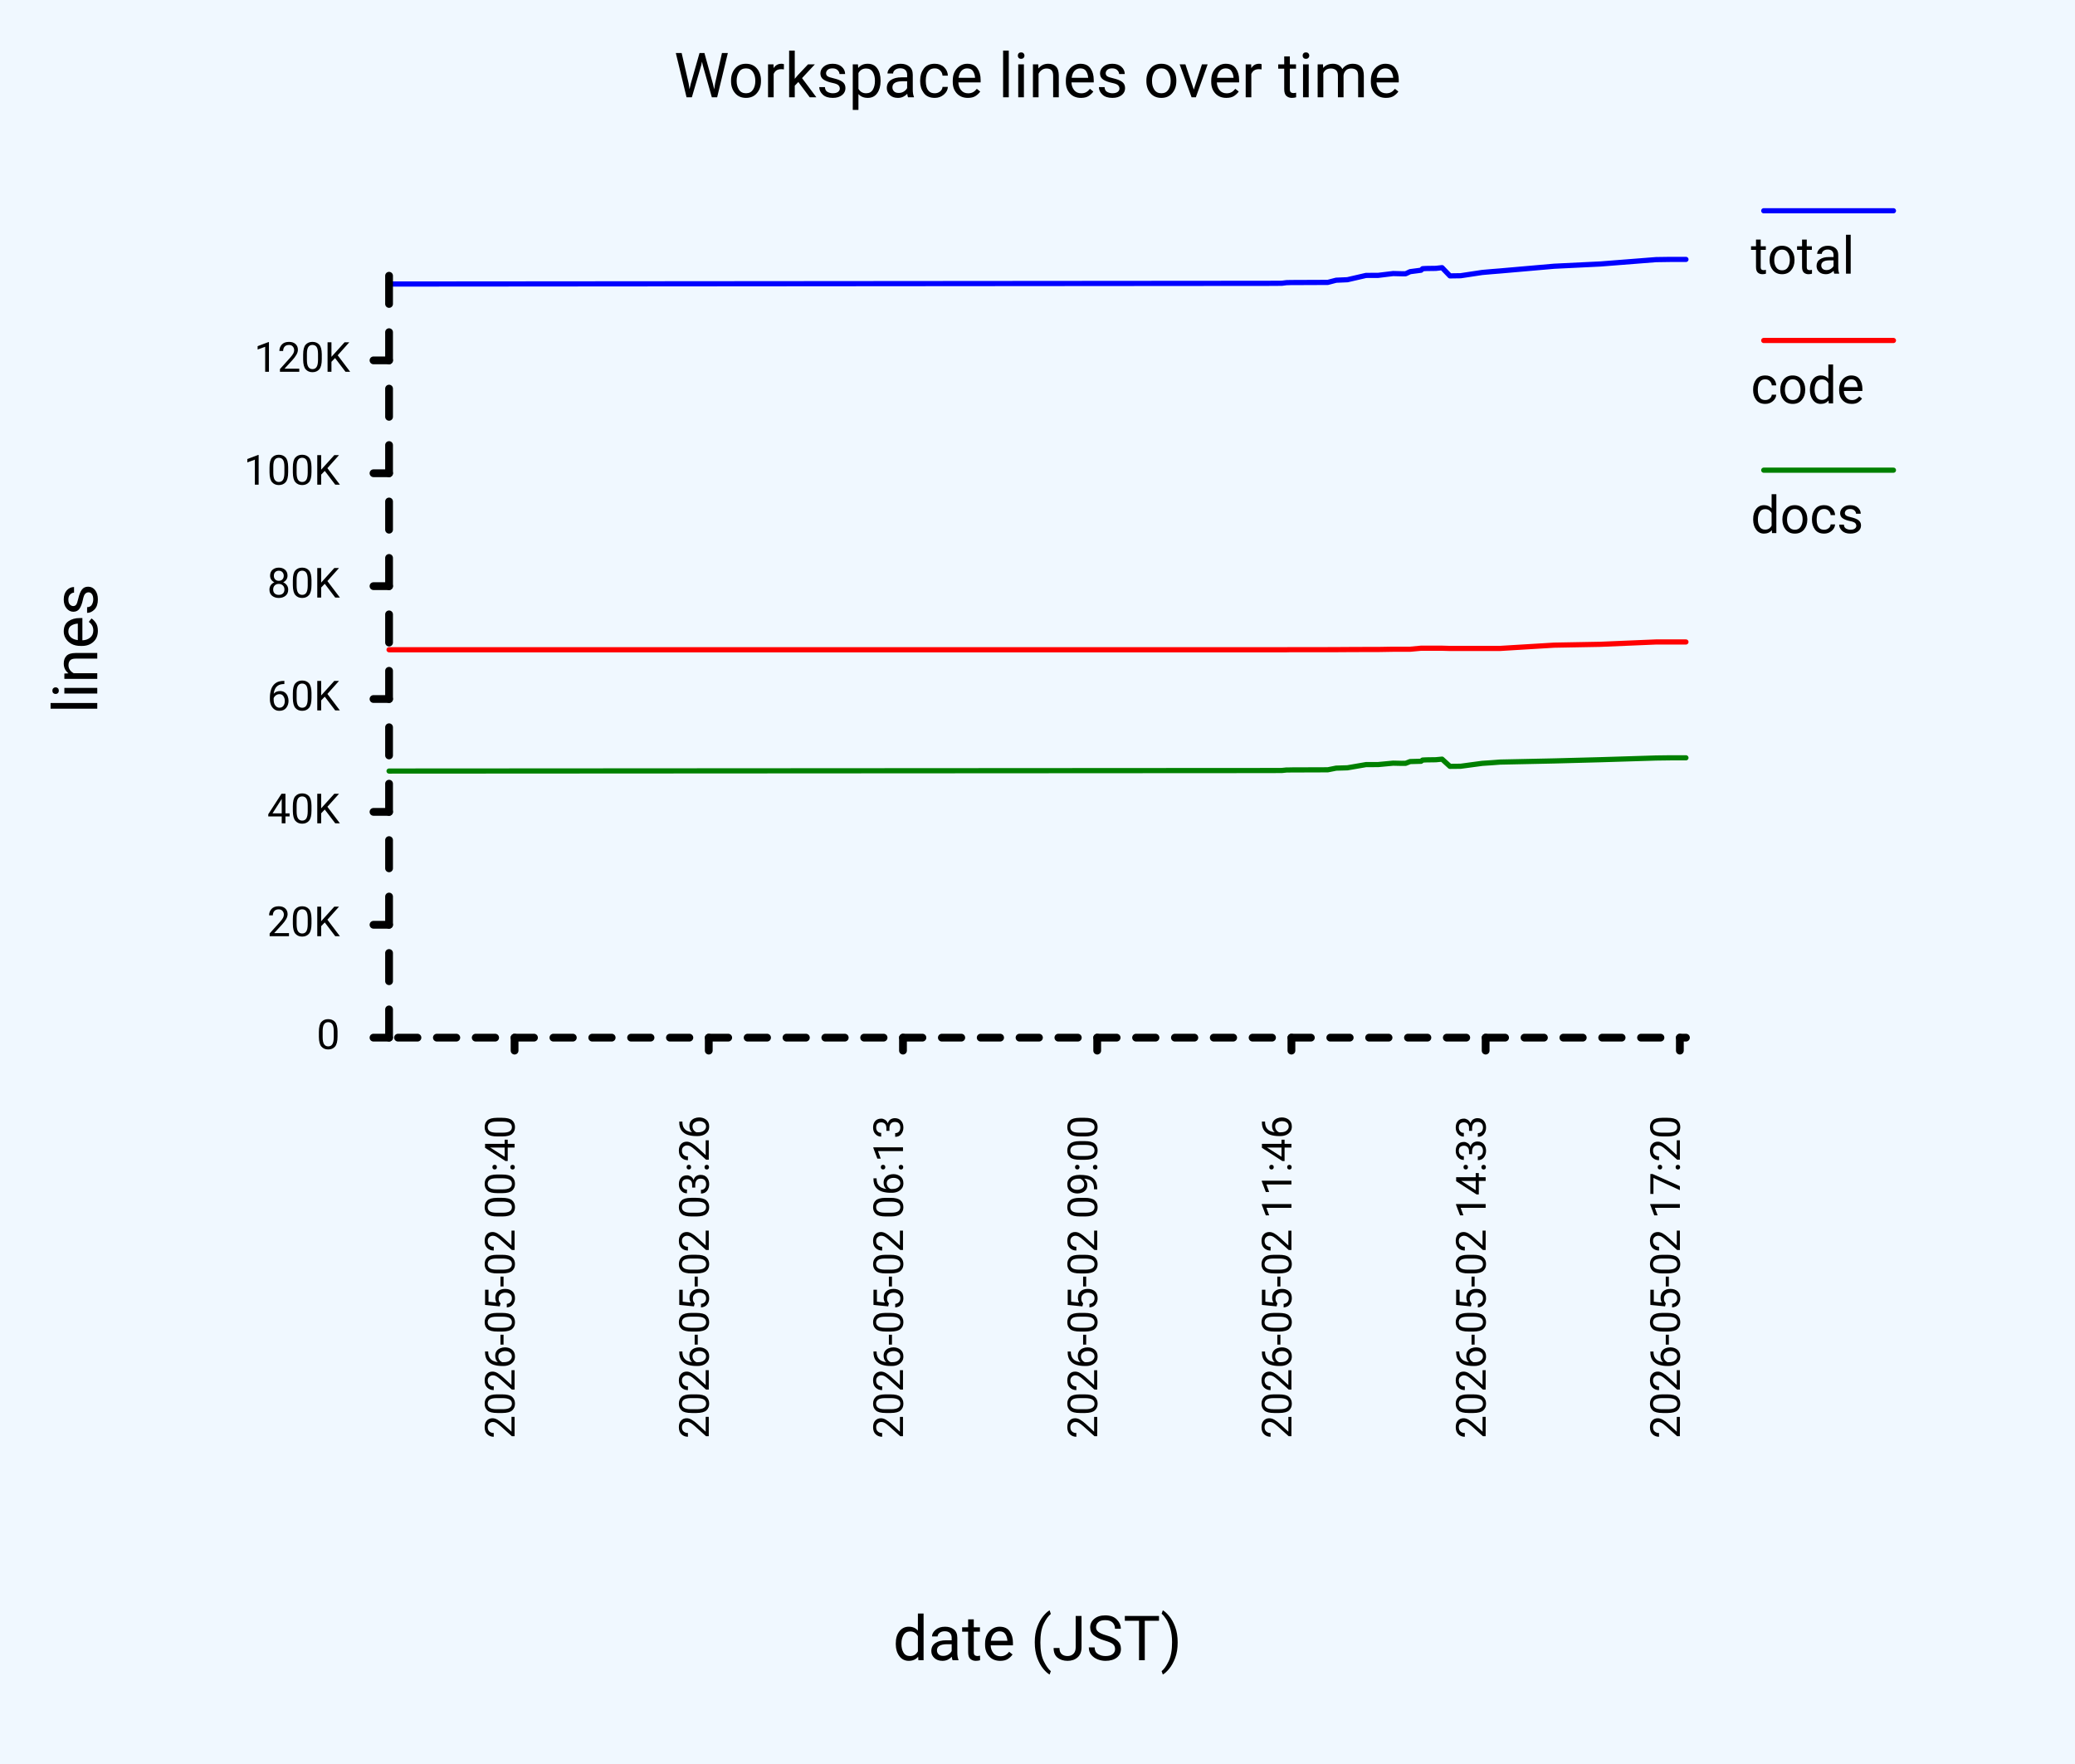
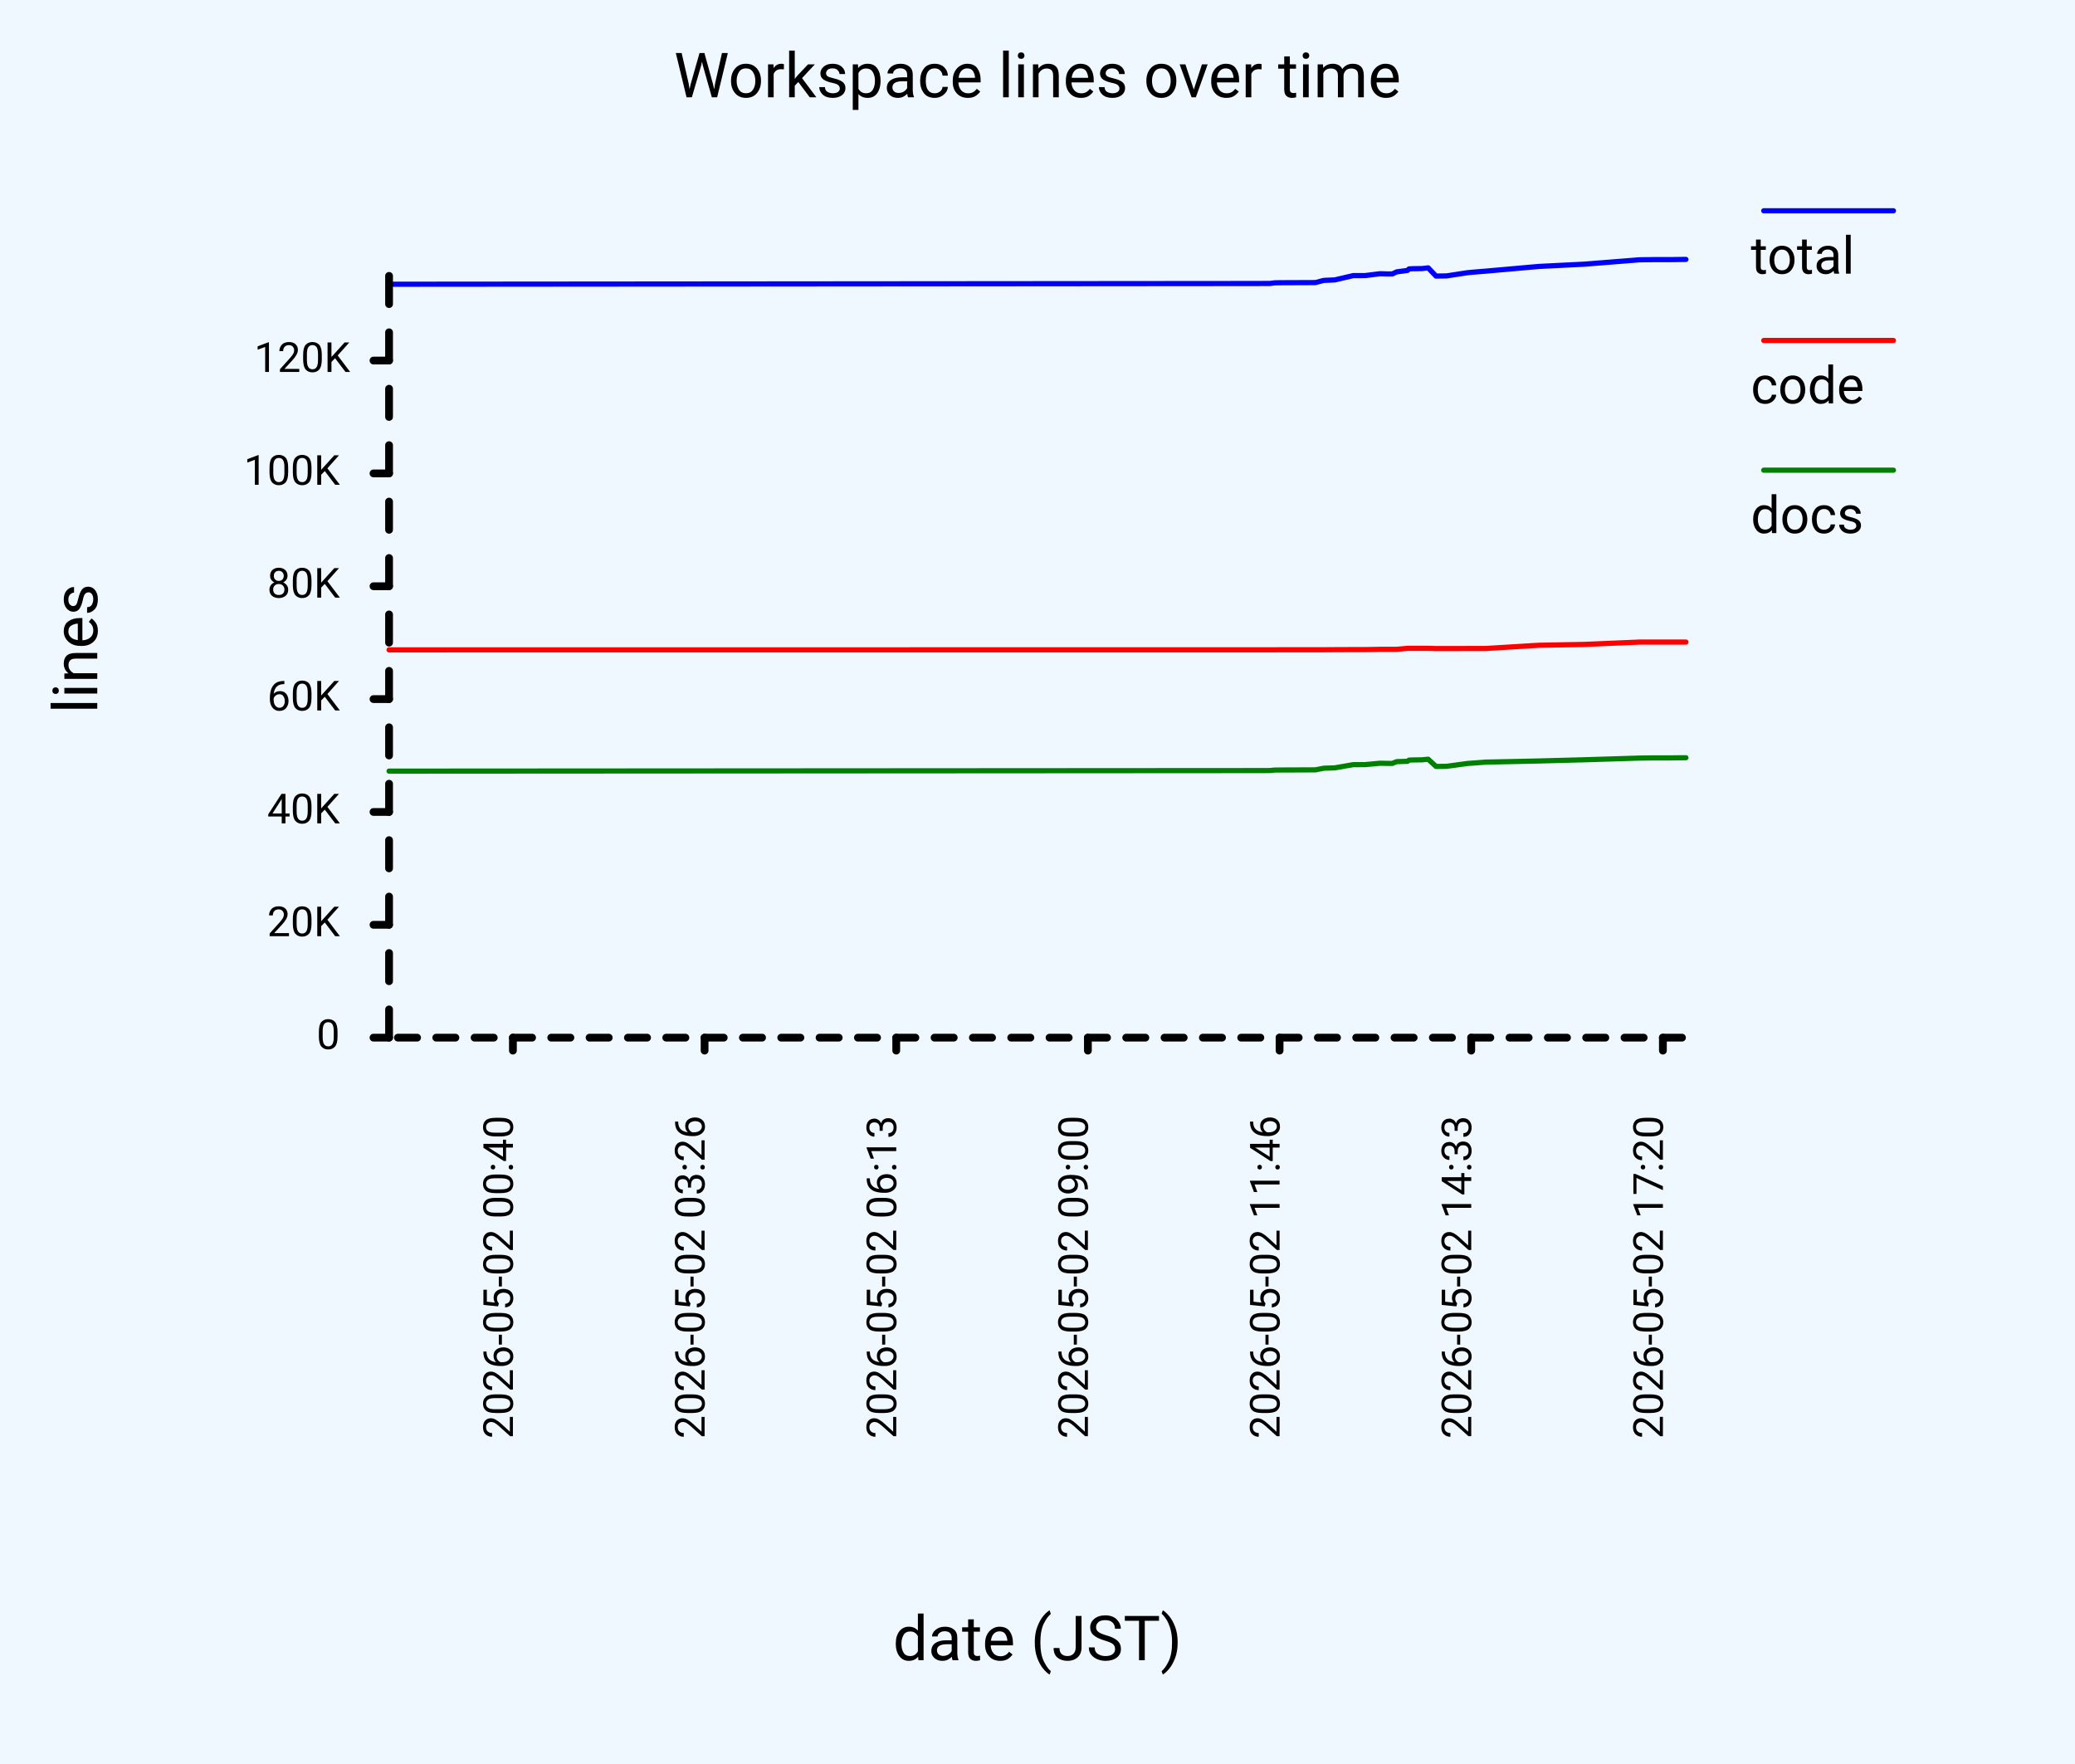
<svg xmlns="http://www.w3.org/2000/svg" class="poloto" width="800" height="680" viewBox="0 0 800 680">
  <style>
.poloto{
  stroke-linecap:round;
  stroke-linejoin:round;
  font-family:Roboto,sans-serif;
  font-size:16px;
}
.poloto_background{fill:AliceBlue;}
.poloto_scatter{stroke-width:7}
.poloto_line{stroke-width:2}
.poloto_text{fill: black;}
.poloto_name{font-size:24px;dominant-baseline:auto;text-anchor:middle;}
.poloto_where{dominant-baseline:middle;text-anchor:start}
.poloto_text.poloto_legend{font-size:20px;dominant-baseline:middle;text-anchor:start;}
.poloto_text.poloto_ticks.poloto_y{dominant-baseline:middle;text-anchor:end}
.poloto_text.poloto_ticks.poloto_x{dominant-baseline:auto;text-anchor:middle}
.poloto_imgs.poloto_ticks{stroke: black;stroke-width:3;fill:none;stroke-dasharray:none}
.poloto_grid{stroke:gray;stroke-width:0.5}

.poloto0.poloto_stroke{stroke:blue;}
.poloto1.poloto_stroke{stroke:red;}
.poloto2.poloto_stroke{stroke:green;}
.poloto3.poloto_stroke{stroke:gold;}
.poloto4.poloto_stroke{stroke:aqua;}
.poloto5.poloto_stroke{stroke:lime;}
.poloto6.poloto_stroke{stroke:orange;}
.poloto7.poloto_stroke{stroke:chocolate;}
.poloto0.poloto_fill{fill:blue;}
.poloto1.poloto_fill{fill:red;}
.poloto2.poloto_fill{fill:green;}
.poloto3.poloto_fill{fill:gold;}
.poloto4.poloto_fill{fill:aqua;}
.poloto5.poloto_fill{fill:lime;}
.poloto6.poloto_fill{fill:orange;}
.poloto7.poloto_fill{fill:chocolate;}
	</style>
  <circle r="1e5" class="poloto_background" fill="white" />
  <g id="poloto_plot0" class="poloto_plot poloto_imgs poloto_line poloto0 poloto_stroke" fill="none" stroke="black">
-     <path d=" M 150.00 109.49 L 489.16 109.22 L 490.27 109.21 L 494.19 109.19 L 496.01 108.96 L 497.23 108.93 L 497.46 108.92 L 511.91 108.86 L 515.14 108.02 L 519.48 107.83 L 526.67 106.17 L 531.33 106.15 L 537.11 105.45 L 540.38 105.53 L 541.94 105.53 L 543.66 104.72 L 547.88 104.17 L 548.47 103.58 L 549.95 103.50 L 553.58 103.45 L 555.97 103.18 L 559.02 106.35 L 563.13 106.29 L 571.46 105.03 L 575.10 104.71 L 578.37 104.45 L 599.17 102.63 L 617.04 101.76 L 638.48 100.08 L 643.94 100.00 L 650.00 100.00" />
+     <path d=" M 150.00 109.57 L 484.71 109.29 L 485.80 109.28 L 489.67 109.27 L 491.47 109.03 L 492.66 109.01 L 492.89 108.99 L 507.15 108.93 L 510.35 108.09 L 514.63 107.90 L 521.72 106.24 L 526.32 106.23 L 532.02 105.52 L 535.25 105.61 L 536.79 105.60 L 538.49 104.80 L 542.65 104.25 L 543.24 103.66 L 544.69 103.58 L 548.28 103.53 L 550.63 103.26 L 553.64 106.42 L 557.71 106.36 L 565.92 105.10 L 569.51 104.79 L 572.74 104.53 L 593.27 102.71 L 610.90 101.83 L 632.06 100.15 L 637.45 100.08 L 643.43 100.08 L 650.00 100.00" />
  </g>
  <g id="poloto_plot1" class="poloto_plot poloto_imgs poloto_line poloto1 poloto_stroke" fill="none" stroke="black">
-     <path d=" M 150.00 250.47 L 489.16 250.47 L 490.27 250.47 L 494.19 250.47 L 496.01 250.47 L 497.23 250.44 L 497.46 250.44 L 511.91 250.44 L 515.14 250.43 L 519.48 250.40 L 526.67 250.37 L 531.33 250.37 L 537.11 250.27 L 540.38 250.27 L 541.94 250.27 L 543.66 250.27 L 547.88 249.88 L 548.47 249.88 L 549.95 249.88 L 553.58 249.88 L 555.97 249.88 L 559.02 249.97 L 563.13 249.97 L 571.46 249.96 L 575.10 249.96 L 578.37 249.96 L 599.17 248.70 L 617.04 248.37 L 638.48 247.47 L 643.94 247.47 L 650.00 247.47" />
+     <path d=" M 150.00 250.51 L 484.71 250.50 L 485.80 250.50 L 489.67 250.50 L 491.47 250.50 L 492.66 250.48 L 492.89 250.48 L 507.15 250.48 L 510.35 250.47 L 514.63 250.44 L 521.72 250.41 L 526.32 250.41 L 532.02 250.31 L 535.25 250.31 L 536.79 250.31 L 538.49 250.31 L 542.65 249.92 L 543.24 249.92 L 544.69 249.92 L 548.28 249.92 L 550.63 249.92 L 553.64 250.01 L 557.71 250.01 L 565.92 249.99 L 569.51 249.99 L 572.74 249.99 L 593.27 248.74 L 610.90 248.41 L 632.06 247.51 L 637.45 247.51 L 643.43 247.51 L 650.00 247.51" />
  </g>
  <g id="poloto_plot2" class="poloto_plot poloto_imgs poloto_line poloto2 poloto_stroke" fill="none" stroke="black">
-     <path d=" M 150.00 297.23 L 489.16 297.03 L 490.27 297.02 L 494.19 297.01 L 496.01 296.82 L 497.23 296.82 L 497.46 296.80 L 511.91 296.75 L 515.14 296.11 L 519.48 295.98 L 526.67 294.74 L 531.33 294.73 L 537.11 294.19 L 540.38 294.26 L 541.94 294.25 L 543.66 293.57 L 547.88 293.46 L 548.47 292.99 L 549.95 292.92 L 553.58 292.87 L 555.97 292.64 L 559.02 295.42 L 563.13 295.38 L 571.46 294.26 L 575.10 294.02 L 578.37 293.77 L 599.17 293.33 L 617.04 292.86 L 638.48 292.20 L 643.94 292.13 L 650.00 292.13" />
+     <path d=" M 150.00 297.26 L 484.71 297.05 L 485.80 297.05 L 489.67 297.03 L 491.47 296.84 L 492.66 296.84 L 492.89 296.83 L 507.15 296.77 L 510.35 296.14 L 514.63 296.00 L 521.72 294.76 L 526.32 294.75 L 532.02 294.22 L 535.25 294.28 L 536.79 294.28 L 538.49 293.60 L 542.65 293.48 L 543.24 293.01 L 544.69 292.95 L 548.28 292.90 L 550.63 292.67 L 553.64 295.45 L 557.71 295.41 L 565.92 294.29 L 569.51 294.04 L 572.74 293.79 L 593.27 293.35 L 610.90 292.88 L 632.06 292.23 L 637.45 292.16 L 643.43 292.16 L 650.00 292.10" />
  </g>
  <g class="poloto_legend poloto_imgs poloto_line poloto0 poloto_stroke">
    <line x1="680" x2="730" y1="81.25" y2="81.25" />
  </g>
  <g class="poloto_legend poloto_imgs poloto_line poloto1 poloto_stroke">
    <line x1="680" x2="730" y1="131.25" y2="131.25" />
  </g>
  <g class="poloto_legend poloto_imgs poloto_line poloto2 poloto_stroke">
    <line x1="680" x2="730" y1="181.25" y2="181.25" />
  </g>
  <text class="poloto_legend poloto_text poloto_line poloto0" x="675" y="100">total</text>
  <text class="poloto_legend poloto_text poloto_line poloto1" x="675" y="150">code</text>
  <text class="poloto_legend poloto_text poloto_line poloto2" x="675" y="200">docs</text>
  <text class="poloto_text poloto_name poloto_title" x="400.00" y="37.50">Workspace lines over time</text>
  <text class="poloto_text poloto_name poloto_x" x="400.00" y="640">date (JST)</text>
  <text class="poloto_text poloto_name poloto_y" x="37.50" y="250.00" transform="rotate(-90,37.50,250.00)">lines</text>
  <text class="poloto_text poloto_ticks poloto_y">
    <tspan x="135.00" y="400.00">0</tspan>
-     <tspan x="135.00" y="356.49">20K</tspan>
-     <tspan x="135.00" y="312.97">40K</tspan>
-     <tspan x="135.00" y="269.46">60K</tspan>
-     <tspan x="135.00" y="225.95">80K</tspan>
-     <tspan x="135.00" y="182.43">100K</tspan>
-     <tspan x="135.00" y="138.92">120K</tspan>
+     <tspan x="135.00" y="356.50">20K</tspan>
+     <tspan x="135.00" y="313.00">40K</tspan>
+     <tspan x="135.00" y="269.49">60K</tspan>
+     <tspan x="135.00" y="225.99">80K</tspan>
+     <tspan x="135.00" y="182.49">100K</tspan>
+     <tspan x="135.00" y="138.99">120K</tspan>
  </text>
  <g class="poloto_imgs poloto_ticks poloto_y" stroke="black">
    <line x1="150.00" x2="144.00" y1="400.00" y2="400.00" />
-     <line x1="150.00" x2="144.00" y1="356.49" y2="356.49" />
-     <line x1="150.00" x2="144.00" y1="312.97" y2="312.97" />
-     <line x1="150.00" x2="144.00" y1="269.46" y2="269.46" />
-     <line x1="150.00" x2="144.00" y1="225.95" y2="225.95" />
-     <line x1="150.00" x2="144.00" y1="182.43" y2="182.43" />
-     <line x1="150.00" x2="144.00" y1="138.92" y2="138.92" />
+     <line x1="150.00" x2="144.00" y1="356.50" y2="356.50" />
+     <line x1="150.00" x2="144.00" y1="313.00" y2="313.00" />
+     <line x1="150.00" x2="144.00" y1="269.49" y2="269.49" />
+     <line x1="150.00" x2="144.00" y1="225.99" y2="225.99" />
+     <line x1="150.00" x2="144.00" y1="182.49" y2="182.49" />
+     <line x1="150.00" x2="144.00" y1="138.99" y2="138.99" />
  </g>
  <g class="poloto_text poloto_ticks poloto_x">
-     <text x="198.39" y="430.00" text-anchor="end" transform="rotate(-90 198.39 430.00)">2026-05-02 00:40</text>
-     <text x="273.26" y="430.00" text-anchor="end" transform="rotate(-90 273.26 430.00)">2026-05-02 03:26</text>
-     <text x="348.14" y="430.00" text-anchor="end" transform="rotate(-90 348.14 430.00)">2026-05-02 06:13</text>
-     <text x="423.02" y="430.00" text-anchor="end" transform="rotate(-90 423.02 430.00)">2026-05-02 09:00</text>
-     <text x="497.90" y="430.00" text-anchor="end" transform="rotate(-90 497.90 430.00)">2026-05-02 11:46</text>
-     <text x="572.78" y="430.00" text-anchor="end" transform="rotate(-90 572.78 430.00)">2026-05-02 14:33</text>
-     <text x="647.66" y="430.00" text-anchor="end" transform="rotate(-90 647.66 430.00)">2026-05-02 17:20</text>
+     <text x="197.75" y="430.00" text-anchor="end" transform="rotate(-90 197.75 430.00)">2026-05-02 00:40</text>
+     <text x="271.65" y="430.00" text-anchor="end" transform="rotate(-90 271.65 430.00)">2026-05-02 03:26</text>
+     <text x="345.54" y="430.00" text-anchor="end" transform="rotate(-90 345.54 430.00)">2026-05-02 06:13</text>
+     <text x="419.43" y="430.00" text-anchor="end" transform="rotate(-90 419.43 430.00)">2026-05-02 09:00</text>
+     <text x="493.33" y="430.00" text-anchor="end" transform="rotate(-90 493.33 430.00)">2026-05-02 11:46</text>
+     <text x="567.22" y="430.00" text-anchor="end" transform="rotate(-90 567.22 430.00)">2026-05-02 14:33</text>
+     <text x="641.12" y="430.00" text-anchor="end" transform="rotate(-90 641.12 430.00)">2026-05-02 17:20</text>
  </g>
  <g class="poloto_imgs poloto_ticks poloto_x" stroke="black">
-     <line x1="198.39" x2="198.39" y1="400.00" y2="405.00" />
-     <line x1="273.26" x2="273.26" y1="400.00" y2="405.00" />
-     <line x1="348.14" x2="348.14" y1="400.00" y2="405.00" />
-     <line x1="423.02" x2="423.02" y1="400.00" y2="405.00" />
-     <line x1="497.90" x2="497.90" y1="400.00" y2="405.00" />
-     <line x1="572.78" x2="572.78" y1="400.00" y2="405.00" />
-     <line x1="647.66" x2="647.66" y1="400.00" y2="405.00" />
+     <line x1="197.75" x2="197.75" y1="400.00" y2="405.00" />
+     <line x1="271.65" x2="271.65" y1="400.00" y2="405.00" />
+     <line x1="345.54" x2="345.54" y1="400.00" y2="405.00" />
+     <line x1="419.43" x2="419.43" y1="400.00" y2="405.00" />
+     <line x1="493.33" x2="493.33" y1="400.00" y2="405.00" />
+     <line x1="567.22" x2="567.22" y1="400.00" y2="405.00" />
+     <line x1="641.12" x2="641.12" y1="400.00" y2="405.00" />
  </g>
-   <path class="poloto_imgs poloto_ticks poloto_x" stroke="black" style="stroke-dasharray:7.488;stroke-dashoffset:-48.386;" d=" M 150.00 400.00 L 650.00 400.00" />
-   <path class="poloto_imgs poloto_ticks poloto_y" stroke="black" style="stroke-dasharray:10.878;stroke-dashoffset:-0;" d=" M 150.00 400.00 L 150.00 100.00" />
+   <path class="poloto_imgs poloto_ticks poloto_x" stroke="black" style="stroke-dasharray:7.389;stroke-dashoffset:-47.751;" d=" M 150.00 400.00 L 650.00 400.00" />
+   <path class="poloto_imgs poloto_ticks poloto_y" stroke="black" style="stroke-dasharray:10.876;stroke-dashoffset:-0;" d=" M 150.00 400.00 L 150.00 100.00" />
</svg>
